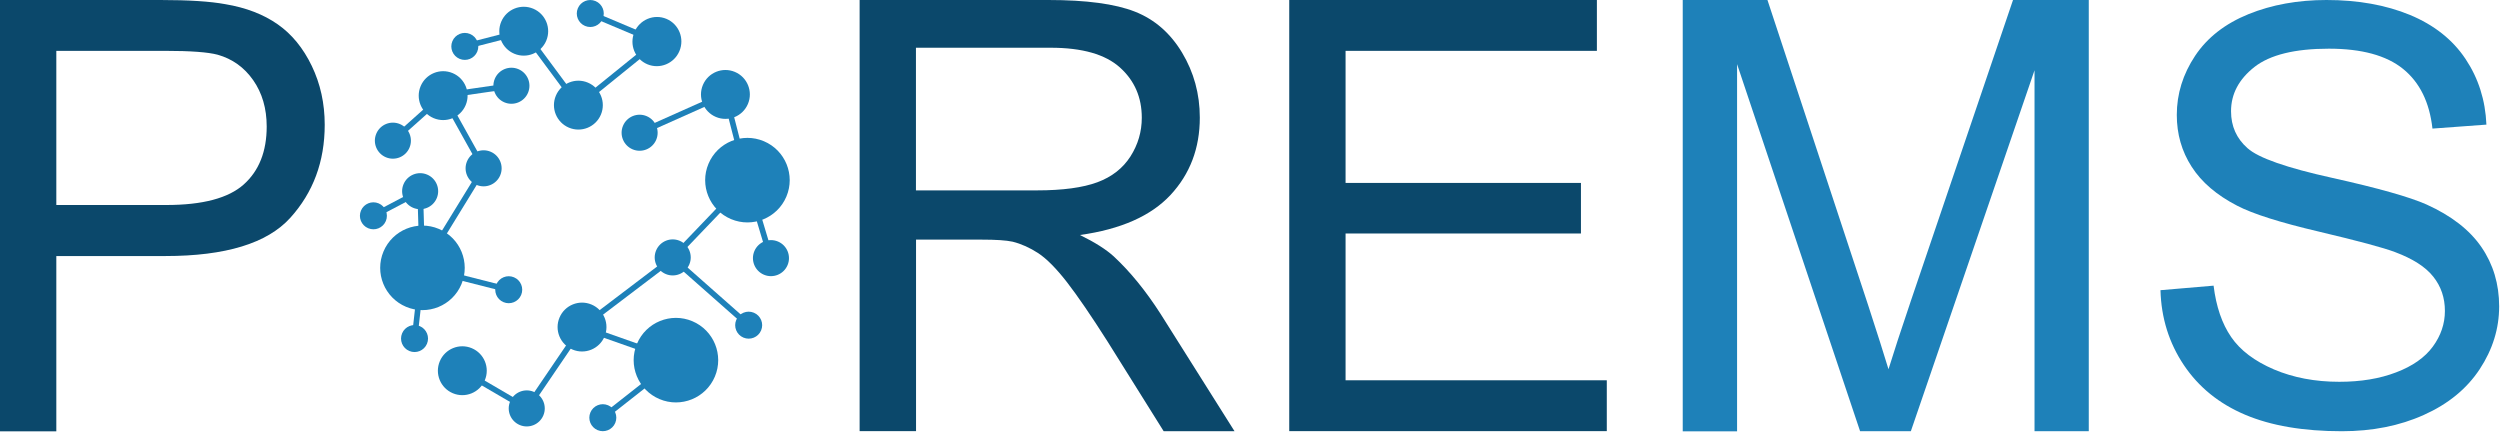
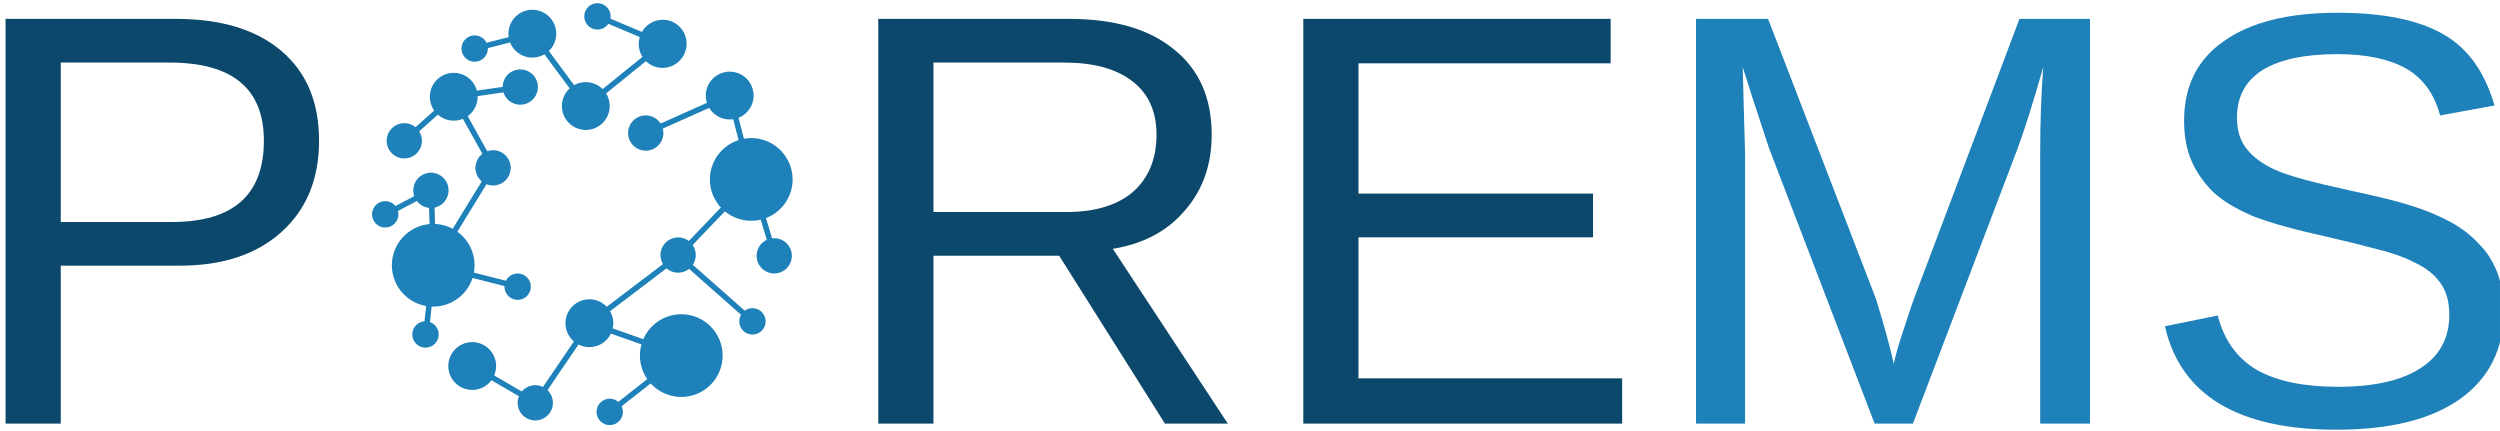
- <svg xmlns="http://www.w3.org/2000/svg" width="100%" height="100%" viewBox="0 0 2650 458" version="1.1" xml:space="preserve" style="fill-rule:evenodd;clip-rule:evenodd;stroke-miterlimit:10;">
-   <g>
-     <path d="M416.4,149L469.7,101.4" style="fill:none;fill-rule:nonzero;stroke:rgb(30,129,185);stroke-width:6px;" />
-     <path d="M512.6,178.4L469.7,101.4" style="fill:none;fill-rule:nonzero;stroke:rgb(30,129,185);stroke-width:6px;" />
-     <path d="M542.1,90.9L469.7,101.4" style="fill:none;fill-rule:nonzero;stroke:rgb(30,129,185);stroke-width:6px;" />
-     <path d="M555.2,33.2L613.1,111.4" style="fill:none;fill-rule:nonzero;stroke:rgb(30,129,185);stroke-width:6px;" />
-     <path d="M555.2,33.2L492.7,49.2" style="fill:none;fill-rule:nonzero;stroke:rgb(30,129,185);stroke-width:6px;" />
-     <path d="M625.7,14.3L696.3,44.1" style="fill:none;fill-rule:nonzero;stroke:rgb(30,129,185);stroke-width:6px;" />
-     <path d="M613.1,111.4L696.3,44.1" style="fill:none;fill-rule:nonzero;stroke:rgb(30,129,185);stroke-width:6px;" />
-     <path d="M768.9,100.1L678,140.7" style="fill:none;fill-rule:nonzero;stroke:rgb(30,129,185);stroke-width:6px;" />
-     <path d="M792.3,191L768.9,100.1" style="fill:none;fill-rule:nonzero;stroke:rgb(30,129,185);stroke-width:6px;" />
-     <path d="M817.1,273.7L792.3,191" style="fill:none;fill-rule:nonzero;stroke:rgb(30,129,185);stroke-width:6px;" />
-     <path d="M713.1,273.7L792.3,191" style="fill:none;fill-rule:nonzero;stroke:rgb(30,129,185);stroke-width:6px;" />
-     <path d="M793.5,344.7L713.1,273.7" style="fill:none;fill-rule:nonzero;stroke:rgb(30,129,185);stroke-width:6px;" />
-     <path d="M716.5,381.8L616.9,346.7" style="fill:none;fill-rule:nonzero;stroke:rgb(30,129,185);stroke-width:6px;" />
-     <path d="M713.1,273.7L616.9,346.7" style="fill:none;fill-rule:nonzero;stroke:rgb(30,129,185);stroke-width:6px;" />
-     <path d="M638.9,442.8L716.5,381.8" style="fill:none;fill-rule:nonzero;stroke:rgb(30,129,185);stroke-width:6px;" />
-     <path d="M558.3,432.9L616.9,346.7" style="fill:none;fill-rule:nonzero;stroke:rgb(30,129,185);stroke-width:6px;" />
-     <path d="M490,393L558.3,432.9" style="fill:none;fill-rule:nonzero;stroke:rgb(30,129,185);stroke-width:6px;" />
-     <path d="M439.4,358.9L447.8,283.9" style="fill:none;fill-rule:nonzero;stroke:rgb(30,129,185);stroke-width:6px;" />
-     <path d="M539.2,307.1L447.8,283.9" style="fill:none;fill-rule:nonzero;stroke:rgb(30,129,185);stroke-width:6px;" />
-     <path d="M512.6,178.4L447.8,283.9" style="fill:none;fill-rule:nonzero;stroke:rgb(30,129,185);stroke-width:6px;" />
-     <path d="M445.4,202.7L447.8,283.9" style="fill:none;fill-rule:nonzero;stroke:rgb(30,129,185);stroke-width:6px;" />
-     <path d="M395.8,228.8L445.4,202.7" style="fill:none;fill-rule:nonzero;stroke:rgb(30,129,185);stroke-width:6px;" />
-   </g>
-   <g>
-     <g transform="matrix(0.3887,-0.9214,0.9214,0.3887,86.1991,893.544)">
-       <circle cx="716.5" cy="381.8" r="44.8" style="fill:rgb(30,129,185);" />
-     </g>
-     <g transform="matrix(0.3887,-0.9214,0.9214,0.3887,377.84,769.662)">
-       <circle cx="768.9" cy="100.1" r="25.9" style="fill:rgb(30,129,185);" />
-     </g>
-     <g transform="matrix(0.3887,-0.9214,0.9214,0.3887,385.044,668.498)">
-       <ellipse cx="696.3" cy="44.1" rx="26.1" ry="25.9" style="fill:rgb(30,129,185);" />
-     </g>
-     <g transform="matrix(0.3887,-0.9214,0.9214,0.3887,272.134,633.052)">
-       <circle cx="613.1" cy="111.4" r="25.9" style="fill:rgb(30,129,185);" />
-     </g>
-     <g transform="matrix(0.3887,-0.9214,0.9214,0.3887,308.855,531.772)">
-       <circle cx="555.2" cy="33.1" r="25.9" style="fill:rgb(30,129,185);" />
-     </g>
-     <g transform="matrix(0.3887,-0.9214,0.9214,0.3887,-62.5499,691.785)">
-       <circle cx="490.1" cy="393" r="25.9" style="fill:rgb(30,129,185);" />
-     </g>
-     <g transform="matrix(0.3887,-0.9214,0.9214,0.3887,193.741,494.742)">
-       <circle cx="469.7" cy="101.4" r="25.9" style="fill:rgb(30,129,185);" />
-     </g>
-     <g transform="matrix(0.3887,-0.9214,0.9214,0.3887,57.7076,780.327)">
-       <circle cx="616.9" cy="346.7" r="25.9" style="fill:rgb(30,129,185);" />
-     </g>
-     <g transform="matrix(0.3887,-0.9214,0.9214,0.3887,184.453,823.836)">
-       <circle cx="713.1" cy="272.9" r="19.1" style="fill:rgb(30,129,185);" />
-     </g>
-     <g transform="matrix(0.3887,-0.9214,0.9214,0.3887,247.386,920.2)">
-       <circle cx="817.2" cy="273.7" r="19.1" style="fill:rgb(30,129,185);" />
-     </g>
-     <g transform="matrix(0.3887,-0.9214,0.9214,0.3887,284.823,710.724)">
-       <circle cx="678" cy="140.7" r="19.1" style="fill:rgb(30,129,185);" />
-     </g>
-     <g transform="matrix(0.3887,-0.9214,0.9214,0.3887,149.005,581.389)">
-       <circle cx="512.6" cy="178.4" r="19.1" style="fill:rgb(30,129,185);" />
-     </g>
-     <g transform="matrix(0.3887,-0.9214,0.9214,0.3887,247.64,555.057)">
-       <circle cx="542.1" cy="90.9" r="19.1" style="fill:rgb(30,129,185);" />
-     </g>
-     <g transform="matrix(0.3887,-0.9214,0.9214,0.3887,117.232,474.821)">
-       <circle cx="416.4" cy="149.1" r="19.1" style="fill:rgb(30,129,185);" />
-     </g>
-     <g transform="matrix(0.3887,-0.9214,0.9214,0.3887,85.4544,534.269)">
-       <circle cx="445.4" cy="202.7" r="19.1" style="fill:rgb(30,129,185);" />
-     </g>
-     <g transform="matrix(0.3887,-0.9214,0.9214,0.3887,-57.5365,779.071)">
-       <circle cx="558.3" cy="432.9" r="19.1" style="fill:rgb(30,129,185);" />
-     </g>
-     <g transform="matrix(0.3887,-0.9214,0.9214,0.3887,-17.3804,859.414)">
-       <circle cx="639" cy="442.8" r="14.3" style="fill:rgb(30,129,185);" />
-     </g>
-     <g transform="matrix(0.3887,-0.9214,0.9214,0.3887,369.316,585.286)">
-       <circle cx="625.7" cy="14.3" r="14.3" style="fill:rgb(30,129,185);" />
-     </g>
-     <g transform="matrix(0.3887,-0.9214,0.9214,0.3887,-62.0754,624.226)">
-       <circle cx="439.4" cy="358.9" r="14.3" style="fill:rgb(30,129,185);" />
-     </g>
-     <g transform="matrix(0.3887,-0.9214,0.9214,0.3887,255.862,484.043)">
-       <circle cx="492.7" cy="49.2" r="14.3" style="fill:rgb(30,129,185);" />
-     </g>
-     <g transform="matrix(0.3887,-0.9214,0.9214,0.3887,31.1521,504.51)">
-       <circle cx="395.8" cy="228.8" r="14.3" style="fill:rgb(30,129,185);" />
-     </g>
-     <g transform="matrix(0.3887,-0.9214,0.9214,0.3887,12.1646,586.181)">
-       <circle cx="447.8" cy="283.9" r="44.8" style="fill:rgb(30,129,185);" />
-     </g>
-     <g transform="matrix(0.3887,-0.9214,0.9214,0.3887,308.334,846.75)">
-       <circle cx="792.3" cy="191" r="44.8" style="fill:rgb(30,129,185);" />
-     </g>
-     <g transform="matrix(0.3887,-0.9214,0.9214,0.3887,167.519,941.915)">
-       <circle cx="793.6" cy="344.7" r="14.3" style="fill:rgb(30,129,185);" />
-     </g>
-     <g transform="matrix(0.3887,-0.9214,0.9214,0.3887,46.706,684.555)">
-       <circle cx="539.2" cy="307.1" r="14.3" style="fill:rgb(30,129,185);" />
+ <svg xmlns="http://www.w3.org/2000/svg" width="100%" height="100%" viewBox="0 0 2708 466" version="1.1" xml:space="preserve" style="fill-rule:evenodd;clip-rule:evenodd;stroke-miterlimit:10;">
+   <rect id="Artboard2" x="0" y="0" width="2707.98" height="466" style="fill:none;" />
+   <clipPath id="_clip1">
+     <rect id="Artboard21" x="0" y="0" width="2707.98" height="466" />
+   </clipPath>
+   <g clip-path="url(#_clip1)">
+     <g transform="matrix(0.743131,0,0,0.544469,704.211,128.392)">
+       <g id="Artboard1">
+         <g>
+           <g transform="matrix(71.5043,0,0,97.5943,-95753.1,-24144.3)">
+             <g>
+               <g transform="matrix(1,0,0,1,1325,253.613)">
+                 <text x="0px" y="0px" style="font-family:'ArialMT', 'Arial', sans-serif;font-size:12px;fill:rgb(11,72,107);">P</text>
+               </g>
+               <g transform="matrix(1,0,0,1,1342.79,253.613)">
+                 <text x="0px" y="0px" style="font-family:'ArialMT', 'Arial', sans-serif;font-size:12px;fill:rgb(11,72,107);">RE</text>
+               </g>
+             </g>
+             <g transform="matrix(1,0,0,1,1359.46,253.613)">
+               <text x="0px" y="0px" style="font-family:'ArialMT', 'Arial', sans-serif;font-size:12px;fill:rgb(30,129,185);">MS</text>
+             </g>
+           </g>
+           <g transform="matrix(1.34565,-2.03909e-16,1.49398e-16,1.83666,-404.939,-229.567)">
+             <path d="M34.9,149L88.2,101.4" style="fill:none;fill-rule:nonzero;stroke:rgb(30,129,185);stroke-width:6px;" />
+           </g>
+           <g transform="matrix(1.34565,-2.03909e-16,1.49398e-16,1.83666,-404.939,-229.567)">
+             <path d="M131.1,178.4L88.2,101.4" style="fill:none;fill-rule:nonzero;stroke:rgb(30,129,185);stroke-width:6px;" />
+           </g>
+           <g transform="matrix(1.34565,-2.03909e-16,1.49398e-16,1.83666,-404.939,-229.567)">
+             <path d="M160.6,90.9L88.2,101.4" style="fill:none;fill-rule:nonzero;stroke:rgb(30,129,185);stroke-width:6px;" />
+           </g>
+           <g transform="matrix(1.34565,-2.03909e-16,1.49398e-16,1.83666,-404.939,-229.567)">
+             <path d="M173.7,33.2L231.6,111.4" style="fill:none;fill-rule:nonzero;stroke:rgb(30,129,185);stroke-width:6px;" />
+           </g>
+           <g transform="matrix(1.34565,-2.03909e-16,1.49398e-16,1.83666,-404.939,-229.567)">
+             <path d="M173.7,33.2L111.2,49.2" style="fill:none;fill-rule:nonzero;stroke:rgb(30,129,185);stroke-width:6px;" />
+           </g>
+           <g transform="matrix(1.34565,-2.03909e-16,1.49398e-16,1.83666,-404.939,-229.567)">
+             <path d="M244.2,14.3L314.8,44.1" style="fill:none;fill-rule:nonzero;stroke:rgb(30,129,185);stroke-width:6px;" />
+           </g>
+           <g transform="matrix(1.34565,-2.03909e-16,1.49398e-16,1.83666,-404.939,-229.567)">
+             <path d="M231.6,111.4L314.8,44.1" style="fill:none;fill-rule:nonzero;stroke:rgb(30,129,185);stroke-width:6px;" />
+           </g>
+           <g transform="matrix(1.34565,-2.03909e-16,1.49398e-16,1.83666,-404.939,-229.567)">
+             <path d="M387.4,100.1L296.5,140.7" style="fill:none;fill-rule:nonzero;stroke:rgb(30,129,185);stroke-width:6px;" />
+           </g>
+           <g transform="matrix(1.34565,-2.03909e-16,1.49398e-16,1.83666,-404.939,-229.567)">
+             <path d="M410.8,191L387.4,100.1" style="fill:none;fill-rule:nonzero;stroke:rgb(30,129,185);stroke-width:6px;" />
+           </g>
+           <g transform="matrix(1.34565,-2.03909e-16,1.49398e-16,1.83666,-404.939,-229.567)">
+             <path d="M435.6,273.7L410.8,191" style="fill:none;fill-rule:nonzero;stroke:rgb(30,129,185);stroke-width:6px;" />
+           </g>
+           <g transform="matrix(1.34565,-2.03909e-16,1.49398e-16,1.83666,-404.939,-229.567)">
+             <path d="M331.6,273.7L410.8,191" style="fill:none;fill-rule:nonzero;stroke:rgb(30,129,185);stroke-width:6px;" />
+           </g>
+           <g transform="matrix(1.34565,-2.03909e-16,1.49398e-16,1.83666,-404.939,-229.567)">
+             <path d="M412,344.7L331.6,273.7" style="fill:none;fill-rule:nonzero;stroke:rgb(30,129,185);stroke-width:6px;" />
+           </g>
+           <g transform="matrix(1.34565,-2.03909e-16,1.49398e-16,1.83666,-404.939,-229.567)">
+             <path d="M335,381.8L235.4,346.7" style="fill:none;fill-rule:nonzero;stroke:rgb(30,129,185);stroke-width:6px;" />
+           </g>
+           <g transform="matrix(1.34565,-2.03909e-16,1.49398e-16,1.83666,-404.939,-229.567)">
+             <path d="M331.6,273.7L235.4,346.7" style="fill:none;fill-rule:nonzero;stroke:rgb(30,129,185);stroke-width:6px;" />
+           </g>
+           <g transform="matrix(1.34565,-2.03909e-16,1.49398e-16,1.83666,-404.939,-229.567)">
+             <path d="M257.4,442.8L335,381.8" style="fill:none;fill-rule:nonzero;stroke:rgb(30,129,185);stroke-width:6px;" />
+           </g>
+           <g transform="matrix(1.34565,-2.03909e-16,1.49398e-16,1.83666,-404.939,-229.567)">
+             <path d="M176.8,432.9L235.4,346.7" style="fill:none;fill-rule:nonzero;stroke:rgb(30,129,185);stroke-width:6px;" />
+           </g>
+           <g transform="matrix(1.34565,-2.03909e-16,1.49398e-16,1.83666,-404.939,-229.567)">
+             <path d="M108.5,393L176.8,432.9" style="fill:none;fill-rule:nonzero;stroke:rgb(30,129,185);stroke-width:6px;" />
+           </g>
+           <g transform="matrix(1.34565,-2.03909e-16,1.49398e-16,1.83666,-404.939,-229.567)">
+             <path d="M57.9,358.9L66.3,283.9" style="fill:none;fill-rule:nonzero;stroke:rgb(30,129,185);stroke-width:6px;" />
+           </g>
+           <g transform="matrix(1.34565,-2.03909e-16,1.49398e-16,1.83666,-404.939,-229.567)">
+             <path d="M157.7,307.1L66.3,283.9" style="fill:none;fill-rule:nonzero;stroke:rgb(30,129,185);stroke-width:6px;" />
+           </g>
+           <g transform="matrix(1.34565,-2.03909e-16,1.49398e-16,1.83666,-404.939,-229.567)">
+             <path d="M131.1,178.4L66.3,283.9" style="fill:none;fill-rule:nonzero;stroke:rgb(30,129,185);stroke-width:6px;" />
+           </g>
+           <g transform="matrix(1.34565,-2.03909e-16,1.49398e-16,1.83666,-404.939,-229.567)">
+             <path d="M63.9,202.7L66.3,283.9" style="fill:none;fill-rule:nonzero;stroke:rgb(30,129,185);stroke-width:6px;" />
+           </g>
+           <g transform="matrix(1.34565,-2.03909e-16,1.49398e-16,1.83666,-404.939,-229.567)">
+             <path d="M14.3,228.8L63.9,202.7" style="fill:none;fill-rule:nonzero;stroke:rgb(30,129,185);stroke-width:6px;" />
+           </g>
+           <g transform="matrix(0.523057,-1.69229,1.23988,0.713907,-603.201,765.972)">
+             <circle cx="335" cy="381.8" r="44.8" style="fill:rgb(30,129,185);" />
+           </g>
+           <g transform="matrix(0.523057,-1.69229,1.23988,0.713907,-210.752,538.442)">
+             <circle cx="387.4" cy="100.1" r="25.9" style="fill:rgb(30,129,185);" />
+           </g>
+           <g transform="matrix(0.523057,-1.69229,1.23988,0.713907,-201.058,352.641)">
+             <ellipse cx="314.8" cy="44.1" rx="26.1" ry="25.9" style="fill:rgb(30,129,185);" />
+           </g>
+           <g transform="matrix(0.523057,-1.69229,1.23988,0.713907,-352.997,287.538)">
+             <circle cx="231.6" cy="111.4" r="25.9" style="fill:rgb(30,129,185);" />
+           </g>
+           <g transform="matrix(0.523057,-1.69229,1.23988,0.713907,-303.583,101.522)">
+             <circle cx="173.7" cy="33.1" r="25.9" style="fill:rgb(30,129,185);" />
+           </g>
+           <g transform="matrix(0.523057,-1.69229,1.23988,0.713907,-803.365,395.411)">
+             <circle cx="108.5" cy="393" r="25.9" style="fill:rgb(30,129,185);" />
+           </g>
+           <g transform="matrix(0.523057,-1.69229,1.23988,0.713907,-458.111,33.5396)">
+             <circle cx="88.2" cy="101.4" r="25.9" style="fill:rgb(30,129,185);" />
+           </g>
+           <g transform="matrix(0.523057,-1.69229,1.23988,0.713907,-641.541,558.03)">
+             <circle cx="235.4" cy="346.7" r="25.9" style="fill:rgb(30,129,185);" />
+           </g>
+           <g transform="matrix(0.523057,-1.69229,1.23988,0.713907,-470.985,637.941)">
+             <circle cx="331.6" cy="272.9" r="19.1" style="fill:rgb(30,129,185);" />
+           </g>
+           <g transform="matrix(0.523057,-1.69229,1.23988,0.713907,-386.298,814.931)">
+             <circle cx="435.6" cy="273.7" r="19.1" style="fill:rgb(30,129,185);" />
+           </g>
+           <g transform="matrix(0.523057,-1.69229,1.23988,0.713907,-335.921,430.195)">
+             <circle cx="296.5" cy="140.7" r="19.1" style="fill:rgb(30,129,185);" />
+           </g>
+           <g transform="matrix(0.523057,-1.69229,1.23988,0.713907,-518.686,192.652)">
+             <circle cx="131.1" cy="178.4" r="19.1" style="fill:rgb(30,129,185);" />
+           </g>
+           <g transform="matrix(0.523057,-1.69229,1.23988,0.713907,-385.957,144.289)">
+             <circle cx="160.6" cy="90.9" r="19.1" style="fill:rgb(30,129,185);" />
+           </g>
+           <g transform="matrix(0.523057,-1.69229,1.23988,0.713907,-561.441,-3.07595)">
+             <circle cx="34.9" cy="149.1" r="19.1" style="fill:rgb(30,129,185);" />
+           </g>
+           <g transform="matrix(0.523057,-1.69229,1.23988,0.713907,-604.203,106.11)">
+             <circle cx="63.8" cy="202.7" r="19.1" style="fill:rgb(30,129,185);" />
+           </g>
+           <g transform="matrix(0.523057,-1.69229,1.23988,0.713907,-796.62,555.723)">
+             <circle cx="176.8" cy="432.9" r="19.1" style="fill:rgb(30,129,185);" />
+           </g>
+           <g transform="matrix(0.523057,-1.69229,1.23988,0.713907,-742.583,703.286)">
+             <circle cx="257.5" cy="442.8" r="14.3" style="fill:rgb(30,129,185);" />
+           </g>
+           <g transform="matrix(0.523057,-1.69229,1.23988,0.713907,-222.223,199.808)">
+             <circle cx="244.2" cy="14.3" r="14.3" style="fill:rgb(30,129,185);" />
+           </g>
+           <g transform="matrix(0.523057,-1.69229,1.23988,0.713907,-802.728,271.328)">
+             <circle cx="57.9" cy="358.9" r="14.3" style="fill:rgb(30,129,185);" />
+           </g>
+           <g transform="matrix(0.523057,-1.69229,1.23988,0.713907,-374.893,13.8601)">
+             <circle cx="111.2" cy="49.2" r="14.3" style="fill:rgb(30,129,185);" />
+           </g>
+           <g transform="matrix(0.523057,-1.69229,1.23988,0.713907,-677.276,51.4508)">
+             <circle cx="14.3" cy="228.8" r="14.3" style="fill:rgb(30,129,185);" />
+           </g>
+           <g transform="matrix(0.523057,-1.69229,1.23988,0.713907,-702.826,201.453)">
+             <circle cx="66.3" cy="283.9" r="44.8" style="fill:rgb(30,129,185);" />
+           </g>
+           <g transform="matrix(0.523057,-1.69229,1.23988,0.713907,-304.283,680.027)">
+             <circle cx="410.8" cy="191" r="44.8" style="fill:rgb(30,129,185);" />
+           </g>
+           <g transform="matrix(0.523057,-1.69229,1.23988,0.713907,-493.772,854.813)">
+             <circle cx="412.1" cy="344.7" r="14.3" style="fill:rgb(30,129,185);" />
+           </g>
+           <g transform="matrix(0.523057,-1.69229,1.23988,0.713907,-656.345,382.132)">
+             <circle cx="157.7" cy="307.1" r="14.3" style="fill:rgb(30,129,185);" />
+           </g>
+         </g>
+       </g>
    </g>
  </g>
-   <g>
-     <path d="M0,457.2L0,0L170.1,0C200,0 222.9,1.5 238.7,4.4C260.9,8.1 279.4,15.3 294.4,25.8C309.4,36.3 321.4,51 330.5,69.9C339.6,88.8 344.2,109.6 344.2,132.3C344.2,171.2 332,204.1 307.6,231C283.2,257.9 239.1,271.4 175.3,271.4L59.7,271.4L59.7,457.2L0,457.2ZM59.7,217.3L176.3,217.3C214.9,217.3 242.2,210 258.4,195.5C274.6,181 282.7,160.5 282.7,134.1C282.7,115 277.9,98.6 268.4,85C258.9,71.4 246.3,62.4 230.7,58C220.6,55.3 202.1,53.9 175,53.9L59.7,53.9L59.7,217.3Z" style="fill:rgb(11,72,107);fill-rule:nonzero;" />
-     <path d="M911.2,457.1L911.2,0L1111.2,0C1151.4,0 1182,4.1 1202.9,12.3C1223.8,20.5 1240.5,35 1253,55.8C1265.5,76.6 1271.8,99.6 1271.8,124.7C1271.8,157.1 1261.4,184.5 1240.7,206.7C1220,228.9 1188,243.1 1144.7,249.1C1160.5,256.8 1172.5,264.4 1180.7,271.9C1198.1,288.1 1214.6,308.4 1230.2,332.7L1308.6,457.1L1233.5,457.1L1174,362C1156.6,334.6 1142.2,313.6 1130.9,299C1119.6,284.5 1109.5,274.3 1100.6,268.4C1091.7,262.6 1082.6,258.5 1073.4,256.2C1066.6,254.7 1055.6,254 1040.2,254L971,254L971,457L911.2,457L911.2,457.1ZM970.9,201.8L1099.2,201.8C1126.5,201.8 1147.8,198.9 1163.2,193.2C1178.6,187.5 1190.3,178.3 1198.3,165.8C1206.3,153.2 1210.3,139.6 1210.3,124.8C1210.3,103.2 1202.6,85.4 1187.1,71.5C1171.6,57.6 1147.2,50.6 1113.7,50.6L970.9,50.6L970.9,201.8Z" style="fill:rgb(11,72,107);fill-rule:nonzero;" />
-     <path d="M1366.6,457.1L1366.6,0L1692.7,0L1692.7,53.9L1426.3,53.9L1426.3,193.9L1675.8,193.9L1675.8,247.5L1426.3,247.5L1426.3,403.1L1703.2,403.1L1703.2,457L1366.6,457L1366.6,457.1Z" style="fill:rgb(11,72,107);fill-rule:nonzero;" />
-     <path d="M1783.7,457.2L1783.7,0L1873.5,0L1980.3,323.7C1990.1,353.8 1997.3,376.4 2001.8,391.4C2006.9,374.8 2014.9,350.3 2025.8,318.1L2133.8,0L2214.1,0L2214.1,457.1L2156.6,457.1L2156.6,74.5L2025.5,457.1L1971.7,457.1L1841.3,68L1841.3,457.2L1783.7,457.2Z" style="fill:rgb(30,129,185);fill-rule:nonzero;" />
-     <path d="M2290.1,307.6L2346.4,302.8C2349.1,324.9 2355.3,343.1 2365,357.2C2374.7,371.4 2389.9,382.8 2410.4,391.6C2430.9,400.3 2454,404.7 2479.6,404.7C2502.4,404.7 2522.5,401.4 2539.9,394.7C2557.3,388.1 2570.3,379 2578.8,367.4C2587.3,355.8 2591.6,343.2 2591.6,329.6C2591.6,315.7 2587.5,303.6 2579.3,293.3C2571.1,282.9 2557.6,274.3 2538.7,267.2C2526.6,262.6 2499.8,255.4 2458.4,245.6C2417,235.9 2387.9,226.7 2371.3,218C2349.8,206.9 2333.7,193.2 2323.2,176.8C2312.6,160.4 2307.4,142.1 2307.4,121.8C2307.4,99.5 2313.9,78.6 2326.8,59.2C2339.7,39.8 2358.6,25.1 2383.4,15C2408.1,5 2435.7,-0 2466.1,-0C2499.5,-0 2529,5.3 2554.5,15.8C2580,26.4 2599.7,41.9 2613.4,62.4C2627.1,82.9 2634.5,106.1 2635.6,132.1L2578.4,136.3C2575.3,108.4 2564.9,87.3 2547.2,73C2529.5,58.7 2503.3,51.6 2468.6,51.6C2432.5,51.6 2406.2,58.1 2389.7,71C2373.2,84 2364.9,99.6 2364.9,117.9C2364.9,133.8 2370.7,146.8 2382.4,157.1C2393.9,167.4 2423.9,177.9 2472.4,188.6C2520.9,199.4 2554.2,208.8 2572.2,216.8C2598.5,228.7 2617.8,243.7 2630.3,261.9C2642.8,280.1 2649.1,301.1 2649.1,324.8C2649.1,348.3 2642.2,370.5 2628.5,391.3C2614.8,412.1 2595,428.3 2569.3,439.8C2543.6,451.4 2514.6,457.1 2482.4,457.1C2441.6,457.1 2407.4,451.3 2379.8,439.6C2352.2,427.9 2330.6,410.4 2314.9,387C2299.2,363.6 2290.9,337.1 2290.1,307.6Z" style="fill:rgb(30,129,185);fill-rule:nonzero;" />
-   </g>
</svg>
